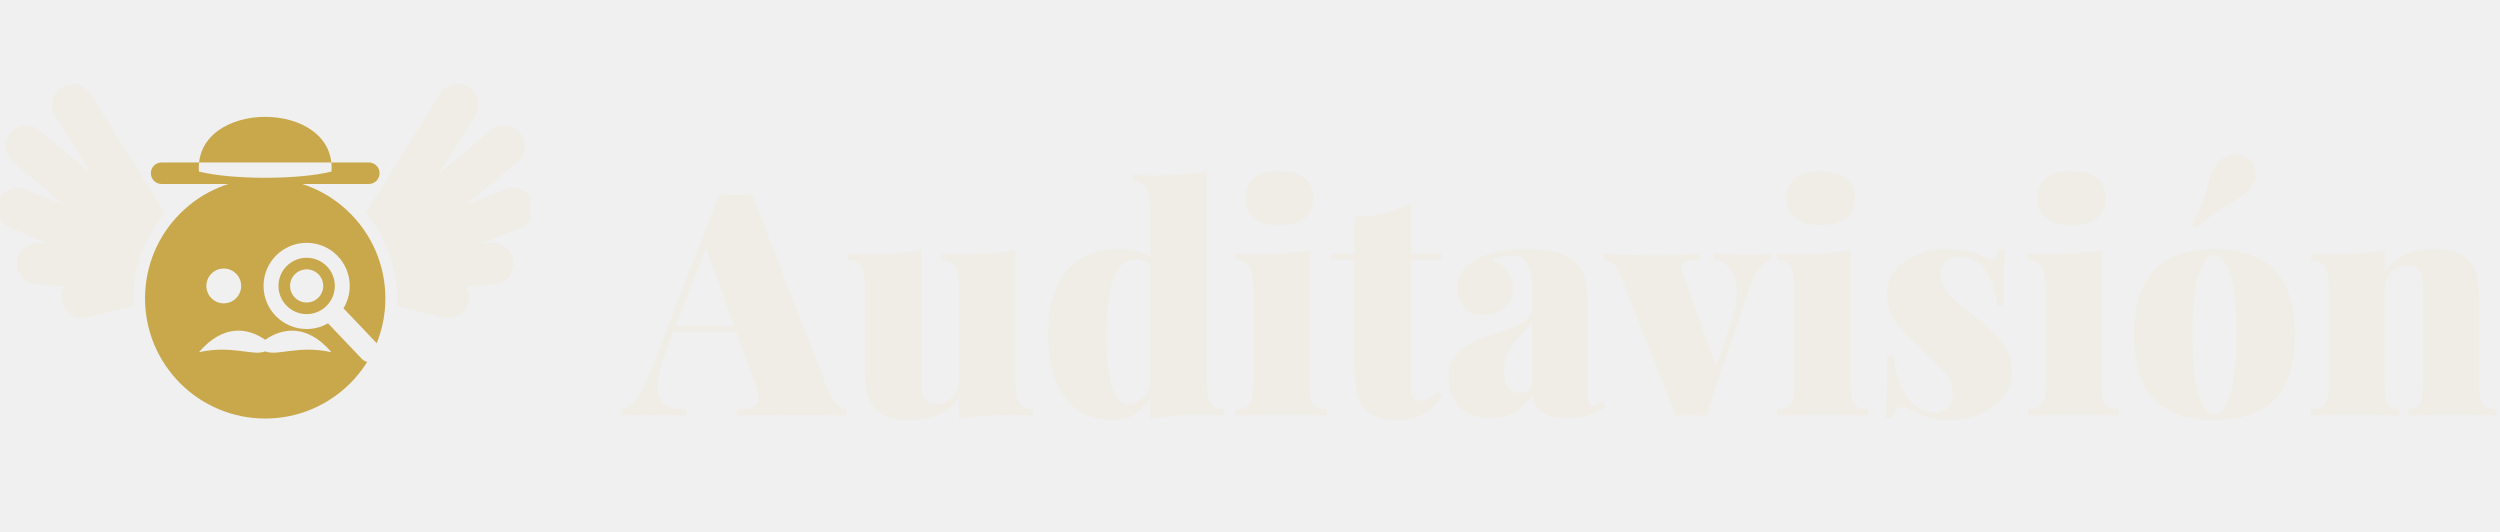
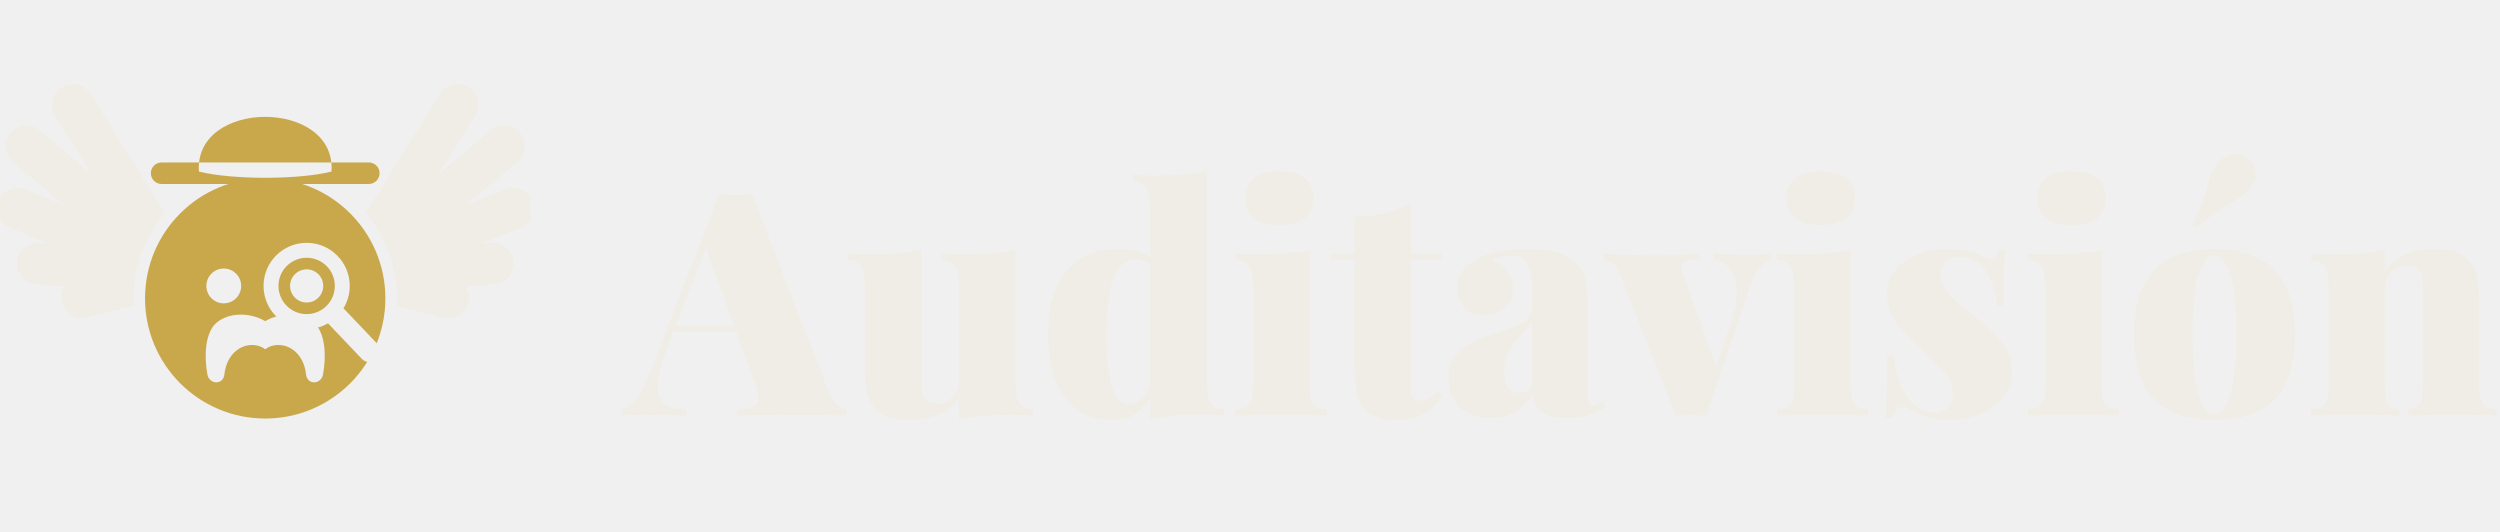
<svg xmlns="http://www.w3.org/2000/svg" viewBox="0 -9.9 319.75 68.03">
  <g transform="translate(0 -9.9) scale(1.06)">
    <defs>
      <mask id="mc1" maskUnits="userSpaceOnUse" x="0" y="0" width="64" height="64">
        <rect width="64" height="64" fill="#ffffff" />
-         <path fill="#000000" d="M24.9 34.5A2.1 2.1 0 1 0 29.1 34.5A2.1 2.1 0 1 0 24.9 34.5ZM35 34.5A2 2 0 1 0 39 34.5A2 2 0 1 0 35 34.5ZM39.66 39.1L43.66 43.3A1.3 1.3 0 0 0 45.54 41.5L41.54 37.3A1.3 1.3 0 0 0 39.66 39.1ZM24 42.5C27 39 30 39.6 32 41C34 39.6 37 39 40 42.5C36 41.6 33.5 43 32 42.4C30.5 43 28 41.6 24 42.5Z" />
+         <path fill="#000000" d="M24.9 34.5A2.1 2.1 0 1 0 29.1 34.5A2.1 2.1 0 1 0 24.9 34.5ZM35 34.5A2 2 0 1 0 39 34.5A2 2 0 1 0 35 34.5ZM39.66 39.1L43.66 43.3A1.3 1.3 0 0 0 45.54 41.5L41.54 37.3A1.3 1.3 0 0 0 39.66 39.1ZM32 38.75C34.04 37.56 36.76 37.73 38.12 39.18C39.23 40.45 39.39 42.92 38.97 45.21C38.72 46.4 37.1 46.48 36.93 45.21C36.76 43.51 35.83 42.15 34.38 41.73C33.36 41.47 32.51 41.73 32 42.15C31.49 41.73 30.64 41.47 29.62 41.73C28.18 42.15 27.24 43.51 27.07 45.21C26.9 46.48 25.29 46.4 25.03 45.21C24.61 42.92 24.77 40.45 25.88 39.18C27.24 37.73 29.96 37.56 32 38.75Z" />
        <path fill="#000000" fill-rule="evenodd" d="M31.8 34.5A5.2 5.2 0 1 0 42.2 34.5A5.2 5.2 0 1 0 31.8 34.5ZM33.6 34.5A3.4 3.4 0 1 0 40.4 34.5A3.4 3.4 0 1 0 33.6 34.5Z" />
      </mask>
      <mask id="wc1" maskUnits="userSpaceOnUse" x="0" y="0" width="64" height="64">
        <rect width="64" height="64" fill="#ffffff" />
        <path fill="#000000" d="M16.1 36A15.9 15.9 0 1 0 47.9 36A15.9 15.9 0 1 0 16.1 36Z" />
      </mask>
    </defs>
    <path fill="#f0ede6" mask="url(#wc1)" d="M23.62 31.68L10.9 11.32A2.5 2.5 0 0 0 6.66 13.97L19.38 34.32A2.5 2.5 0 0 0 23.62 31.68ZM23.11 31.08L4.72 15.66A2.5 2.5 0 0 0 1.51 19.49L19.89 34.92A2.5 2.5 0 0 0 23.11 31.08ZM22.44 30.68L2.97 22.82A2.5 2.5 0 0 0 1.09 27.45L20.56 35.32A2.5 2.5 0 0 0 22.44 30.68ZM21.67 30.51L4.72 29.32A2.5 2.5 0 0 0 4.37 34.31L21.33 35.49A2.5 2.5 0 0 0 21.67 30.51ZM20.9 30.57L9.25 33.48A2.5 2.5 0 0 0 10.46 38.33L22.1 35.43A2.5 2.5 0 0 0 20.9 30.57ZM44.62 34.32L57.34 13.97A2.5 2.5 0 0 0 53.1 11.32L40.38 31.68A2.5 2.5 0 0 0 44.62 34.32ZM44.11 34.92L62.49 19.49A2.5 2.5 0 0 0 59.28 15.66L40.89 31.08A2.5 2.5 0 0 0 44.11 34.92ZM43.44 35.32L62.91 27.45A2.5 2.5 0 0 0 61.03 22.82L41.56 30.68A2.5 2.5 0 0 0 43.44 35.32ZM42.67 35.49L59.63 34.31A2.5 2.5 0 0 0 59.28 29.32L42.33 30.51A2.5 2.5 0 0 0 42.67 35.49ZM41.9 35.43L53.54 38.33A2.5 2.5 0 0 0 54.75 33.48L43.1 30.57A2.5 2.5 0 0 0 41.9 35.43Z" />
    <path fill="#c9a84c" mask="url(#mc1)" d="M17.5 36A14.5 14.5 0 1 0 46.5 36A14.5 14.5 0 1 0 17.5 36Z" />
    <path fill="#c9a84c" d="M24 20.7C23.4 11.9 40.6 11.9 40 20.7C36 21.7 28 21.7 24 20.7ZM19.5 22.2L44.5 22.2A1.3 1.3 0 0 0 44.5 19.6L19.5 19.6A1.3 1.3 0 0 0 19.5 22.2Z" />
  </g>
  <path fill="#f0ede6" transform="translate(80.27 0)" d="M15.92 14.96 25.6 39.92Q26.16 41.28 26.8 41.86Q27.44 42.44 27.96 42.48V43.28Q26.52 43.2 24.6 43.18Q22.68 43.16 20.68 43.16Q18.64 43.16 16.84 43.18Q15.04 43.2 13.96 43.28V42.48Q16 42.4 16.54 41.78Q17.08 41.16 16.28 39.12L9.88 21.4L10.68 20L5.16 34.36Q4.16 36.96 3.94 38.54Q3.72 40.12 4.12 40.96Q4.52 41.8 5.4 42.12Q6.28 42.44 7.48 42.48V43.28Q6 43.2 4.82 43.18Q3.64 43.16 2.24 43.16Q1.48 43.16 0.62 43.18Q-0.24 43.2 -0.84 43.28V42.48Q0.08 42.32 0.98 41.3Q1.88 40.28 2.84 37.8L11.72 14.96Q12.68 15.04 13.82 15.04Q14.96 15.04 15.92 14.96ZM17.32 31.76V32.56H5.4L5.8 31.76ZM49.6 22.08V38.92Q49.6 40.72 50.1 41.58Q50.6 42.44 51.84 42.44V43.28Q50.6 43.16 49.36 43.16Q47.36 43.16 45.64 43.28Q43.92 43.4 42.4 43.72V40.84Q41.44 42.44 39.82 43.14Q38.2 43.84 36.04 43.84Q34.2 43.84 33.14 43.38Q32.08 42.92 31.52 42.24Q30.92 41.52 30.64 40.32Q30.36 39.12 30.36 37.08V26.88Q30.36 25.08 29.88 24.22Q29.4 23.36 28.12 23.36V22.52Q29.4 22.64 30.6 22.64Q32.6 22.64 34.34 22.5Q36.08 22.36 37.56 22.08V39.24Q37.56 40.08 37.76 40.64Q37.96 41.2 38.4 41.48Q38.84 41.76 39.52 41.76Q40.28 41.76 40.92 41.4Q41.56 41.04 41.98 40.38Q42.4 39.72 42.4 38.88V26.88Q42.4 25.08 41.92 24.22Q41.44 23.36 40.16 23.36V22.52Q41.44 22.64 42.64 22.64Q44.64 22.64 46.38 22.5Q48.12 22.36 49.6 22.08ZM74.04 12V38.88Q74.04 40.68 74.54 41.54Q75.04 42.4 76.28 42.4V43.24Q75.04 43.12 73.8 43.12Q71.8 43.12 70.08 43.24Q68.36 43.36 66.84 43.68V16.8Q66.84 15 66.36 14.14Q65.88 13.28 64.6 13.28V12.44Q65.88 12.56 67.08 12.56Q69.08 12.56 70.82 12.42Q72.56 12.28 74.04 12ZM62.68 21.96Q64.44 21.96 65.64 22.38Q66.84 22.8 67.76 23.72L67.32 24.16Q66.8 23.72 66.16 23.5Q65.52 23.28 64.96 23.28Q63.12 23.28 62.2 25.64Q61.28 28 61.28 32.88Q61.28 36.4 61.64 38.34Q62 40.28 62.62 41.02Q63.24 41.76 63.96 41.76Q65.08 41.76 65.96 40.94Q66.84 40.12 66.84 38.88V40.84Q66.04 42.36 64.88 43.1Q63.72 43.84 61.96 43.84Q59.68 43.84 57.82 42.7Q55.96 41.56 54.88 39.12Q53.8 36.68 53.8 32.76Q53.8 29.12 54.9 26.74Q56 24.36 58 23.16Q60 21.96 62.68 21.96ZM83.36 12Q85.44 12 86.58 12.86Q87.72 13.72 87.72 15.44Q87.72 17.16 86.58 18.02Q85.44 18.88 83.36 18.88Q81.28 18.88 80.14 18.02Q79 17.16 79 15.44Q79 13.72 80.14 12.86Q81.28 12 83.36 12ZM87.2 22.08V39.56Q87.2 41.24 87.7 41.84Q88.2 42.44 89.44 42.44V43.28Q88.64 43.24 87.04 43.18Q85.44 43.12 83.76 43.12Q82.08 43.12 80.36 43.18Q78.64 43.24 77.76 43.28V42.44Q79 42.44 79.5 41.84Q80 41.24 80 39.56V26.88Q80 25.08 79.52 24.22Q79.04 23.36 77.76 23.36V22.52Q79.04 22.64 80.24 22.64Q82.24 22.64 83.98 22.5Q85.72 22.36 87.2 22.08ZM100.2 16.04V22.52H104.12V23.32H100.2V39.92Q100.2 40.68 100.48 41.02Q100.76 41.36 101.4 41.36Q101.84 41.36 102.44 41.1Q103.04 40.84 103.56 40.2L104.16 40.68Q103.32 42.12 101.94 42.98Q100.56 43.84 98.48 43.84Q97.16 43.84 96.1 43.5Q95.04 43.16 94.36 42.48Q93.48 41.6 93.24 40.3Q93 39 93 36.92V23.32H89.96V22.52H93V17.8Q95.12 17.8 96.86 17.38Q98.6 16.96 100.2 16.04ZM110.36 43.56Q108.48 43.56 107.28 42.84Q106.08 42.12 105.54 40.96Q105 39.8 105 38.52Q105 36.84 105.76 35.78Q106.52 34.72 107.74 34.06Q108.96 33.4 110.32 32.96Q111.68 32.52 112.9 32.1Q114.12 31.68 114.88 31.1Q115.64 30.52 115.64 29.6V26.04Q115.64 25.4 115.42 24.64Q115.2 23.88 114.6 23.32Q114 22.76 112.8 22.76Q112.16 22.76 111.58 22.94Q111 23.12 110.56 23.44Q111.96 23.96 112.6 24.9Q113.24 25.84 113.24 26.96Q113.24 28.56 112.12 29.48Q111 30.4 109.48 30.4Q107.88 30.4 107 29.4Q106.12 28.4 106.12 26.92Q106.12 25.68 106.74 24.82Q107.36 23.96 108.6 23.24Q109.8 22.56 111.48 22.26Q113.16 21.96 115 21.96Q116.96 21.96 118.64 22.34Q120.32 22.72 121.52 23.96Q122.36 24.84 122.6 26.16Q122.84 27.48 122.84 29.56V40.28Q122.84 41.28 122.98 41.64Q123.12 42 123.48 42Q123.8 42 124.1 41.8Q124.4 41.6 124.68 41.4L125.08 42.08Q124.2 42.84 122.9 43.2Q121.6 43.56 120.16 43.56Q118.44 43.56 117.5 43.14Q116.56 42.72 116.18 42.02Q115.8 41.32 115.76 40.52Q114.92 41.84 113.66 42.7Q112.4 43.56 110.36 43.56ZM114.16 40.36Q114.6 40.36 114.94 40.22Q115.28 40.08 115.64 39.68V31.24Q115.36 31.76 114.9 32.26Q114.44 32.76 113.96 33.28Q113.48 33.8 113.06 34.4Q112.64 35 112.38 35.78Q112.12 36.56 112.12 37.6Q112.12 39.12 112.7 39.74Q113.28 40.36 114.16 40.36ZM146.2 22.52V23.36Q145.44 23.64 144.74 24.46Q144.04 25.28 143.36 27.24L137.96 43.28Q137 43.2 136.02 43.2Q135.04 43.2 134.08 43.28L127.12 25.6Q126.52 24.08 125.88 23.72Q125.24 23.36 124.8 23.36V22.52Q126.4 22.64 128.12 22.7Q129.84 22.76 131.92 22.76Q133.16 22.76 134.54 22.68Q135.92 22.6 137.12 22.52V23.36Q136.4 23.36 135.82 23.42Q135.24 23.48 134.98 23.78Q134.72 24.08 134.88 24.88L139.36 37.36L138.84 38.16L141.08 31.48Q142 28.76 141.86 27Q141.72 25.24 140.92 24.34Q140.12 23.44 138.92 23.36V22.52Q139.48 22.56 140.28 22.6Q141.08 22.64 141.86 22.66Q142.64 22.68 143.12 22.68Q143.84 22.68 144.8 22.64Q145.76 22.6 146.2 22.52ZM152.6 12Q154.68 12 155.82 12.86Q156.96 13.72 156.96 15.44Q156.96 17.16 155.82 18.02Q154.68 18.88 152.6 18.88Q150.52 18.88 149.38 18.02Q148.24 17.16 148.24 15.44Q148.24 13.72 149.38 12.86Q150.52 12 152.6 12ZM156.44 22.08V39.56Q156.44 41.24 156.94 41.84Q157.44 42.44 158.68 42.44V43.28Q157.88 43.24 156.28 43.18Q154.68 43.12 153 43.12Q151.32 43.12 149.6 43.18Q147.88 43.24 147 43.28V42.44Q148.24 42.44 148.74 41.84Q149.24 41.24 149.24 39.56V26.88Q149.24 25.08 148.76 24.22Q148.28 23.36 147 23.36V22.52Q148.28 22.64 149.48 22.64Q151.48 22.64 153.22 22.5Q154.96 22.36 156.44 22.08ZM168.6 21.96Q170.36 21.96 171.7 22.34Q173.04 22.72 173.64 23.04Q175.04 23.88 175.36 22H176.16Q176.08 23.16 176.04 24.82Q176 26.48 176 29.2H175.2Q175.04 27.72 174.5 26.28Q173.96 24.84 172.94 23.88Q171.92 22.92 170.28 22.92Q169.28 22.92 168.6 23.52Q167.92 24.12 167.92 25.16Q167.92 26.36 168.64 27.3Q169.36 28.24 170.48 29.1Q171.6 29.96 172.72 30.92Q173.96 31.92 174.92 32.88Q175.88 33.84 176.46 34.98Q177.04 36.12 177.04 37.68Q177.04 39.48 175.94 40.88Q174.84 42.28 173.02 43.06Q171.2 43.84 168.96 43.84Q167.56 43.84 166.52 43.54Q165.48 43.24 164.84 42.84Q164.2 42.52 163.74 42.34Q163.28 42.16 162.84 42.16Q162.44 42.16 162.16 42.58Q161.88 43 161.72 43.56H160.92Q161 42.28 161.04 40.44Q161.08 38.6 161.08 35.56H161.88Q162.12 37.68 162.82 39.32Q163.52 40.96 164.62 41.9Q165.72 42.84 167.16 42.84Q167.8 42.84 168.32 42.6Q168.84 42.36 169.16 41.88Q169.48 41.4 169.48 40.64Q169.48 38.88 168.42 37.68Q167.36 36.48 165.76 35.04Q164.56 33.92 163.5 32.86Q162.44 31.8 161.76 30.54Q161.08 29.28 161.08 27.72Q161.08 25.92 162.14 24.64Q163.2 23.36 164.92 22.66Q166.64 21.96 168.6 21.96ZM184.68 12Q186.76 12 187.9 12.86Q189.04 13.72 189.04 15.44Q189.04 17.16 187.9 18.02Q186.76 18.88 184.68 18.88Q182.6 18.88 181.46 18.02Q180.32 17.16 180.32 15.44Q180.32 13.72 181.46 12.86Q182.6 12 184.68 12ZM188.52 22.08V39.56Q188.52 41.24 189.02 41.84Q189.52 42.44 190.76 42.44V43.28Q189.96 43.24 188.36 43.18Q186.76 43.12 185.08 43.12Q183.4 43.12 181.68 43.18Q179.96 43.24 179.08 43.28V42.44Q180.32 42.44 180.82 41.84Q181.32 41.24 181.32 39.56V26.88Q181.32 25.08 180.84 24.22Q180.36 23.36 179.08 23.36V22.52Q180.36 22.64 181.56 22.64Q183.56 22.64 185.3 22.5Q187.04 22.36 188.52 22.08ZM202.96 21.96Q206.08 21.96 208.38 23.02Q210.68 24.08 211.96 26.48Q213.24 28.88 213.24 32.92Q213.24 36.96 211.96 39.36Q210.68 41.76 208.38 42.8Q206.08 43.84 202.96 43.84Q199.88 43.84 197.56 42.8Q195.24 41.76 193.96 39.36Q192.68 36.96 192.68 32.92Q192.68 28.88 193.96 26.48Q195.24 24.08 197.56 23.02Q199.88 21.96 202.96 21.96ZM202.96 22.76Q201.76 22.76 200.96 25.16Q200.16 27.56 200.16 32.92Q200.16 38.28 200.96 40.66Q201.76 43.04 202.96 43.04Q204.16 43.04 204.96 40.66Q205.76 38.28 205.76 32.92Q205.76 27.56 204.96 25.16Q204.16 22.76 202.96 22.76ZM207.4 10.48Q208.2 11.12 208.22 12.2Q208.24 13.28 207.56 14.12Q206.92 14.92 205.98 15.5Q205.04 16.08 203.72 16.9Q202.4 17.72 200.52 19.32L200.08 18.96Q201.24 16.68 201.68 15.18Q202.12 13.68 202.44 12.64Q202.76 11.6 203.48 10.8Q204.12 10.04 205.3 9.86Q206.48 9.68 207.4 10.48ZM231.12 21.96Q232.96 21.96 234.02 22.42Q235.08 22.88 235.64 23.56Q236.24 24.28 236.52 25.48Q236.8 26.68 236.8 28.72V39.56Q236.8 41.24 237.3 41.84Q237.8 42.44 239.04 42.44V43.28Q238.24 43.24 236.62 43.18Q235 43.12 233.44 43.12Q231.76 43.12 230.16 43.18Q228.56 43.24 227.76 43.28V42.44Q228.8 42.44 229.2 41.84Q229.6 41.24 229.6 39.56V26.56Q229.6 25.72 229.4 25.16Q229.2 24.6 228.78 24.32Q228.36 24.04 227.64 24.04Q226.92 24.04 226.26 24.4Q225.6 24.76 225.18 25.42Q224.76 26.08 224.76 26.92V39.56Q224.76 41.24 225.18 41.84Q225.6 42.44 226.6 42.44V43.28Q225.84 43.24 224.36 43.18Q222.88 43.12 221.32 43.12Q219.64 43.12 217.92 43.18Q216.2 43.24 215.32 43.28V42.44Q216.56 42.44 217.06 41.84Q217.56 41.24 217.56 39.56V26.88Q217.56 25.08 217.08 24.22Q216.6 23.36 215.32 23.36V22.52Q216.6 22.64 217.8 22.64Q219.8 22.64 221.54 22.5Q223.28 22.36 224.76 22.08V24.96Q225.72 23.36 227.34 22.66Q228.96 21.96 231.12 21.96Z" />
</svg>
